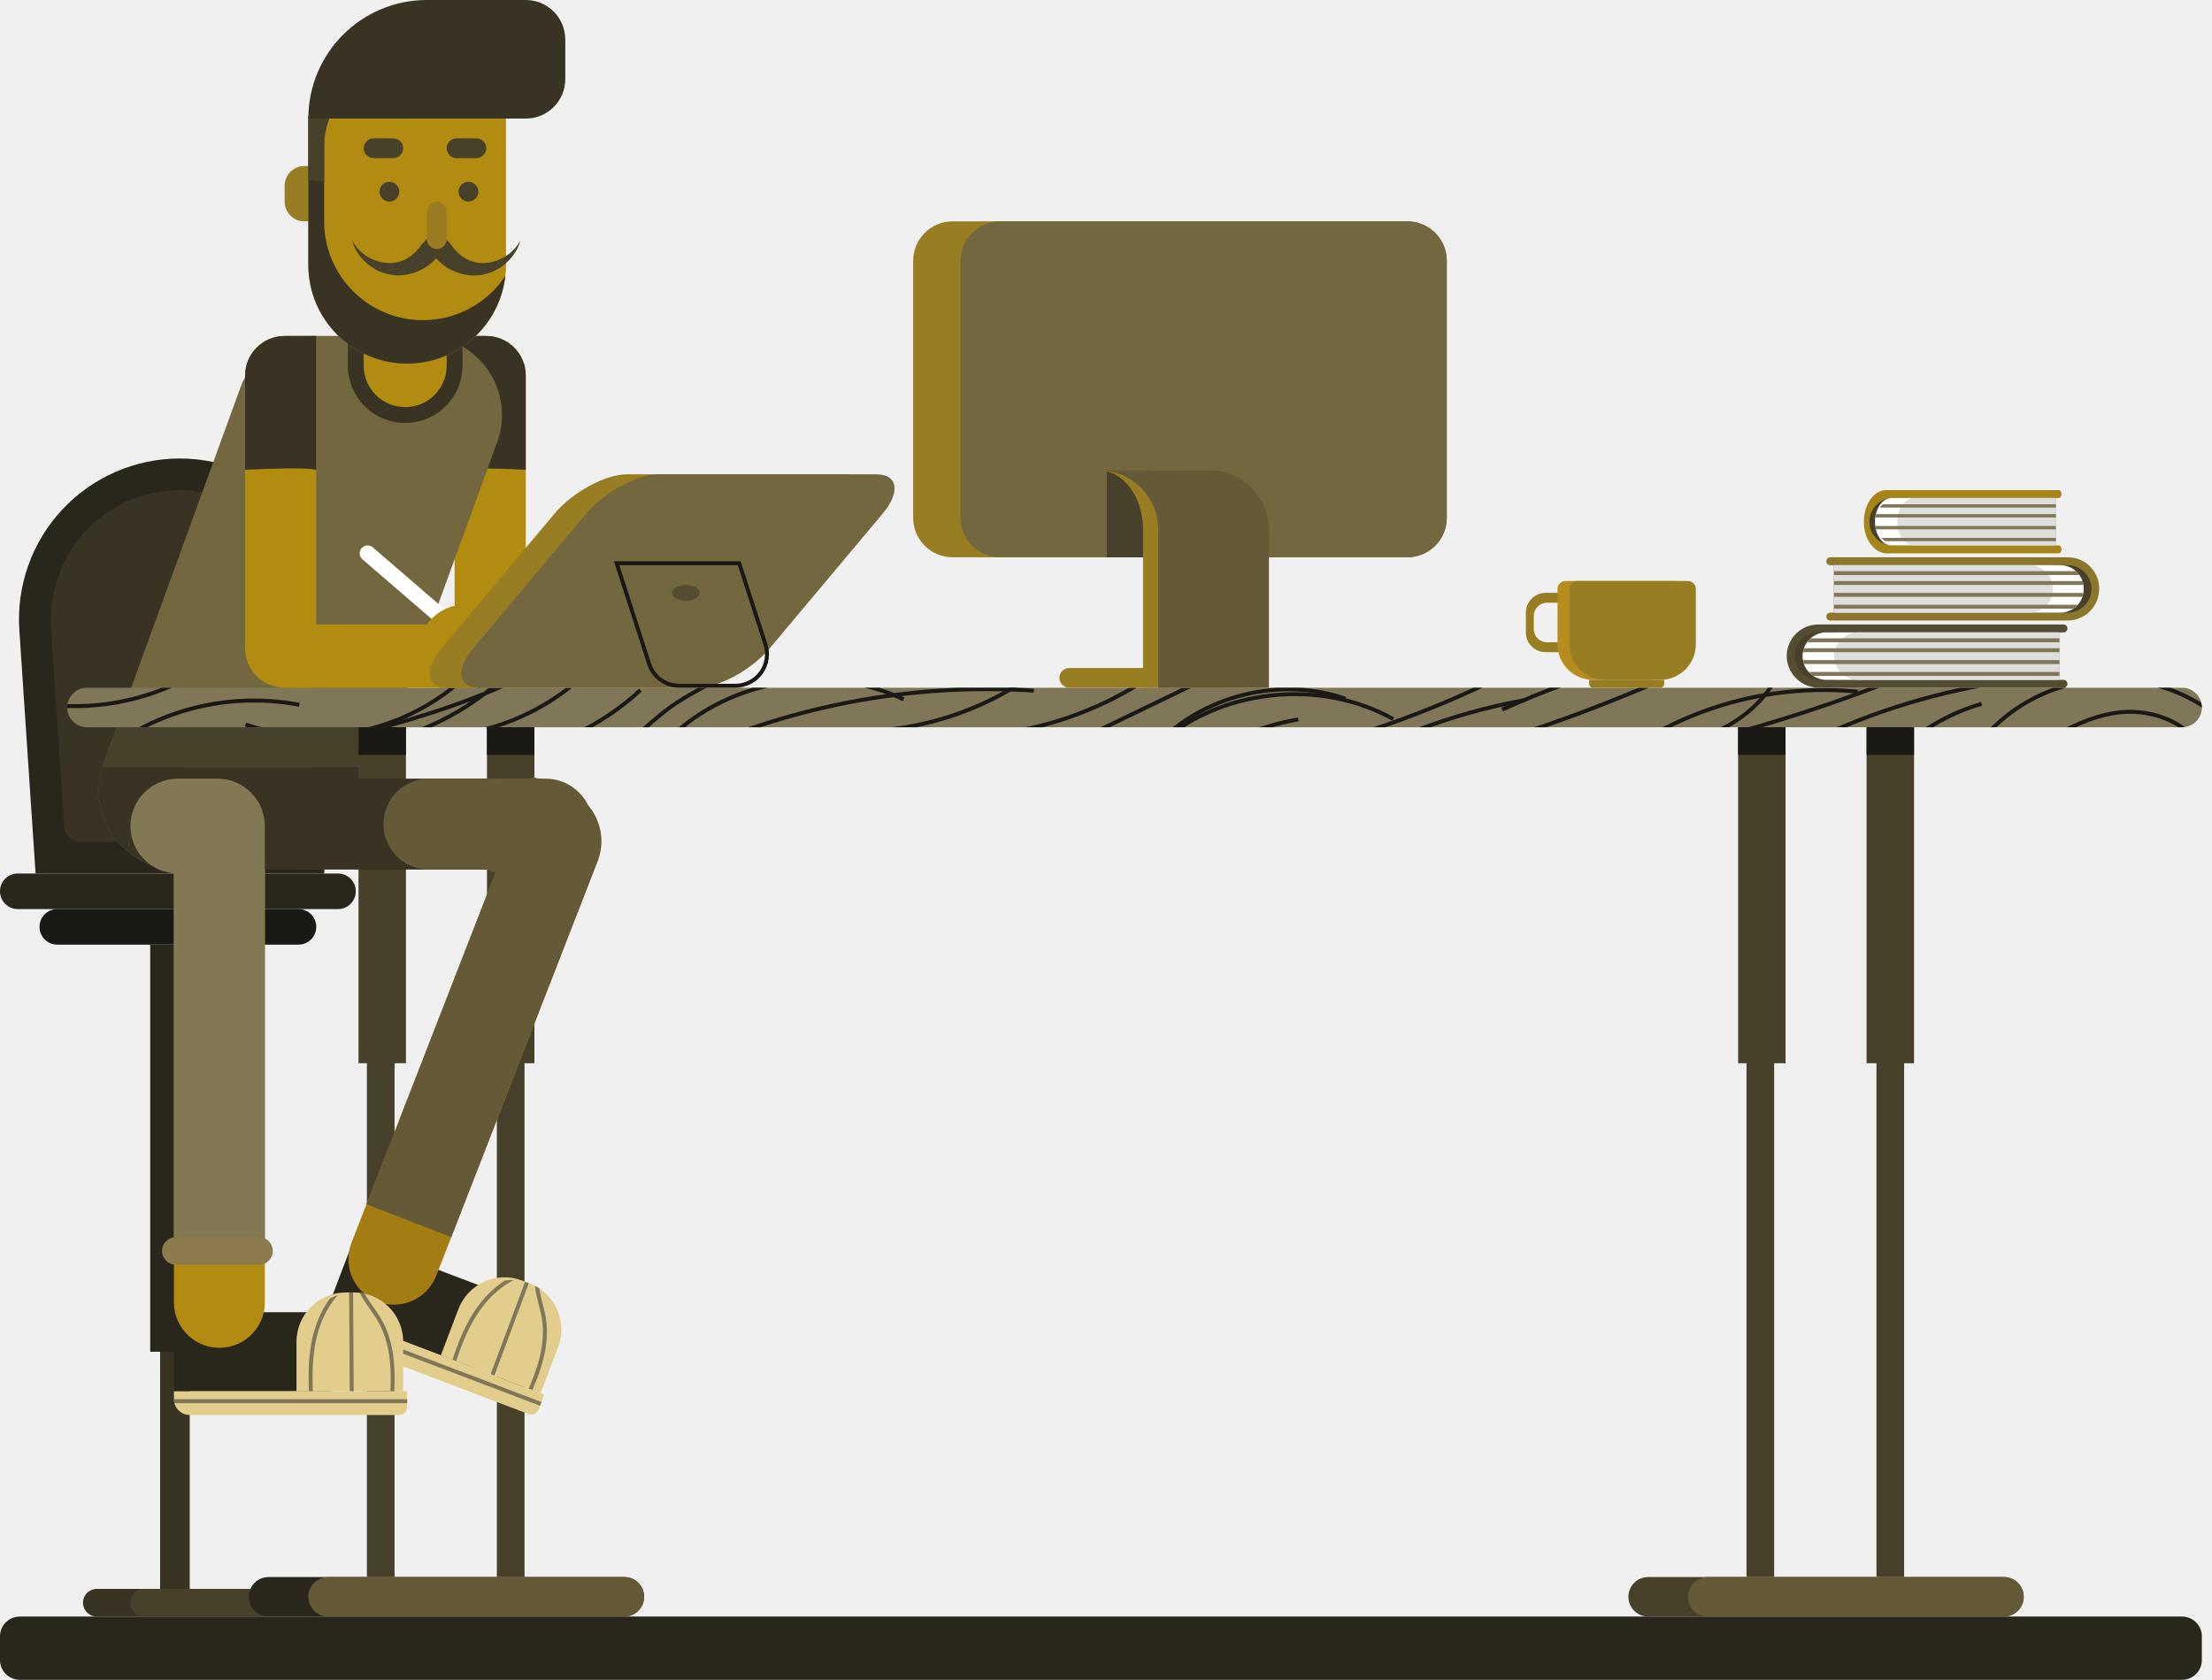
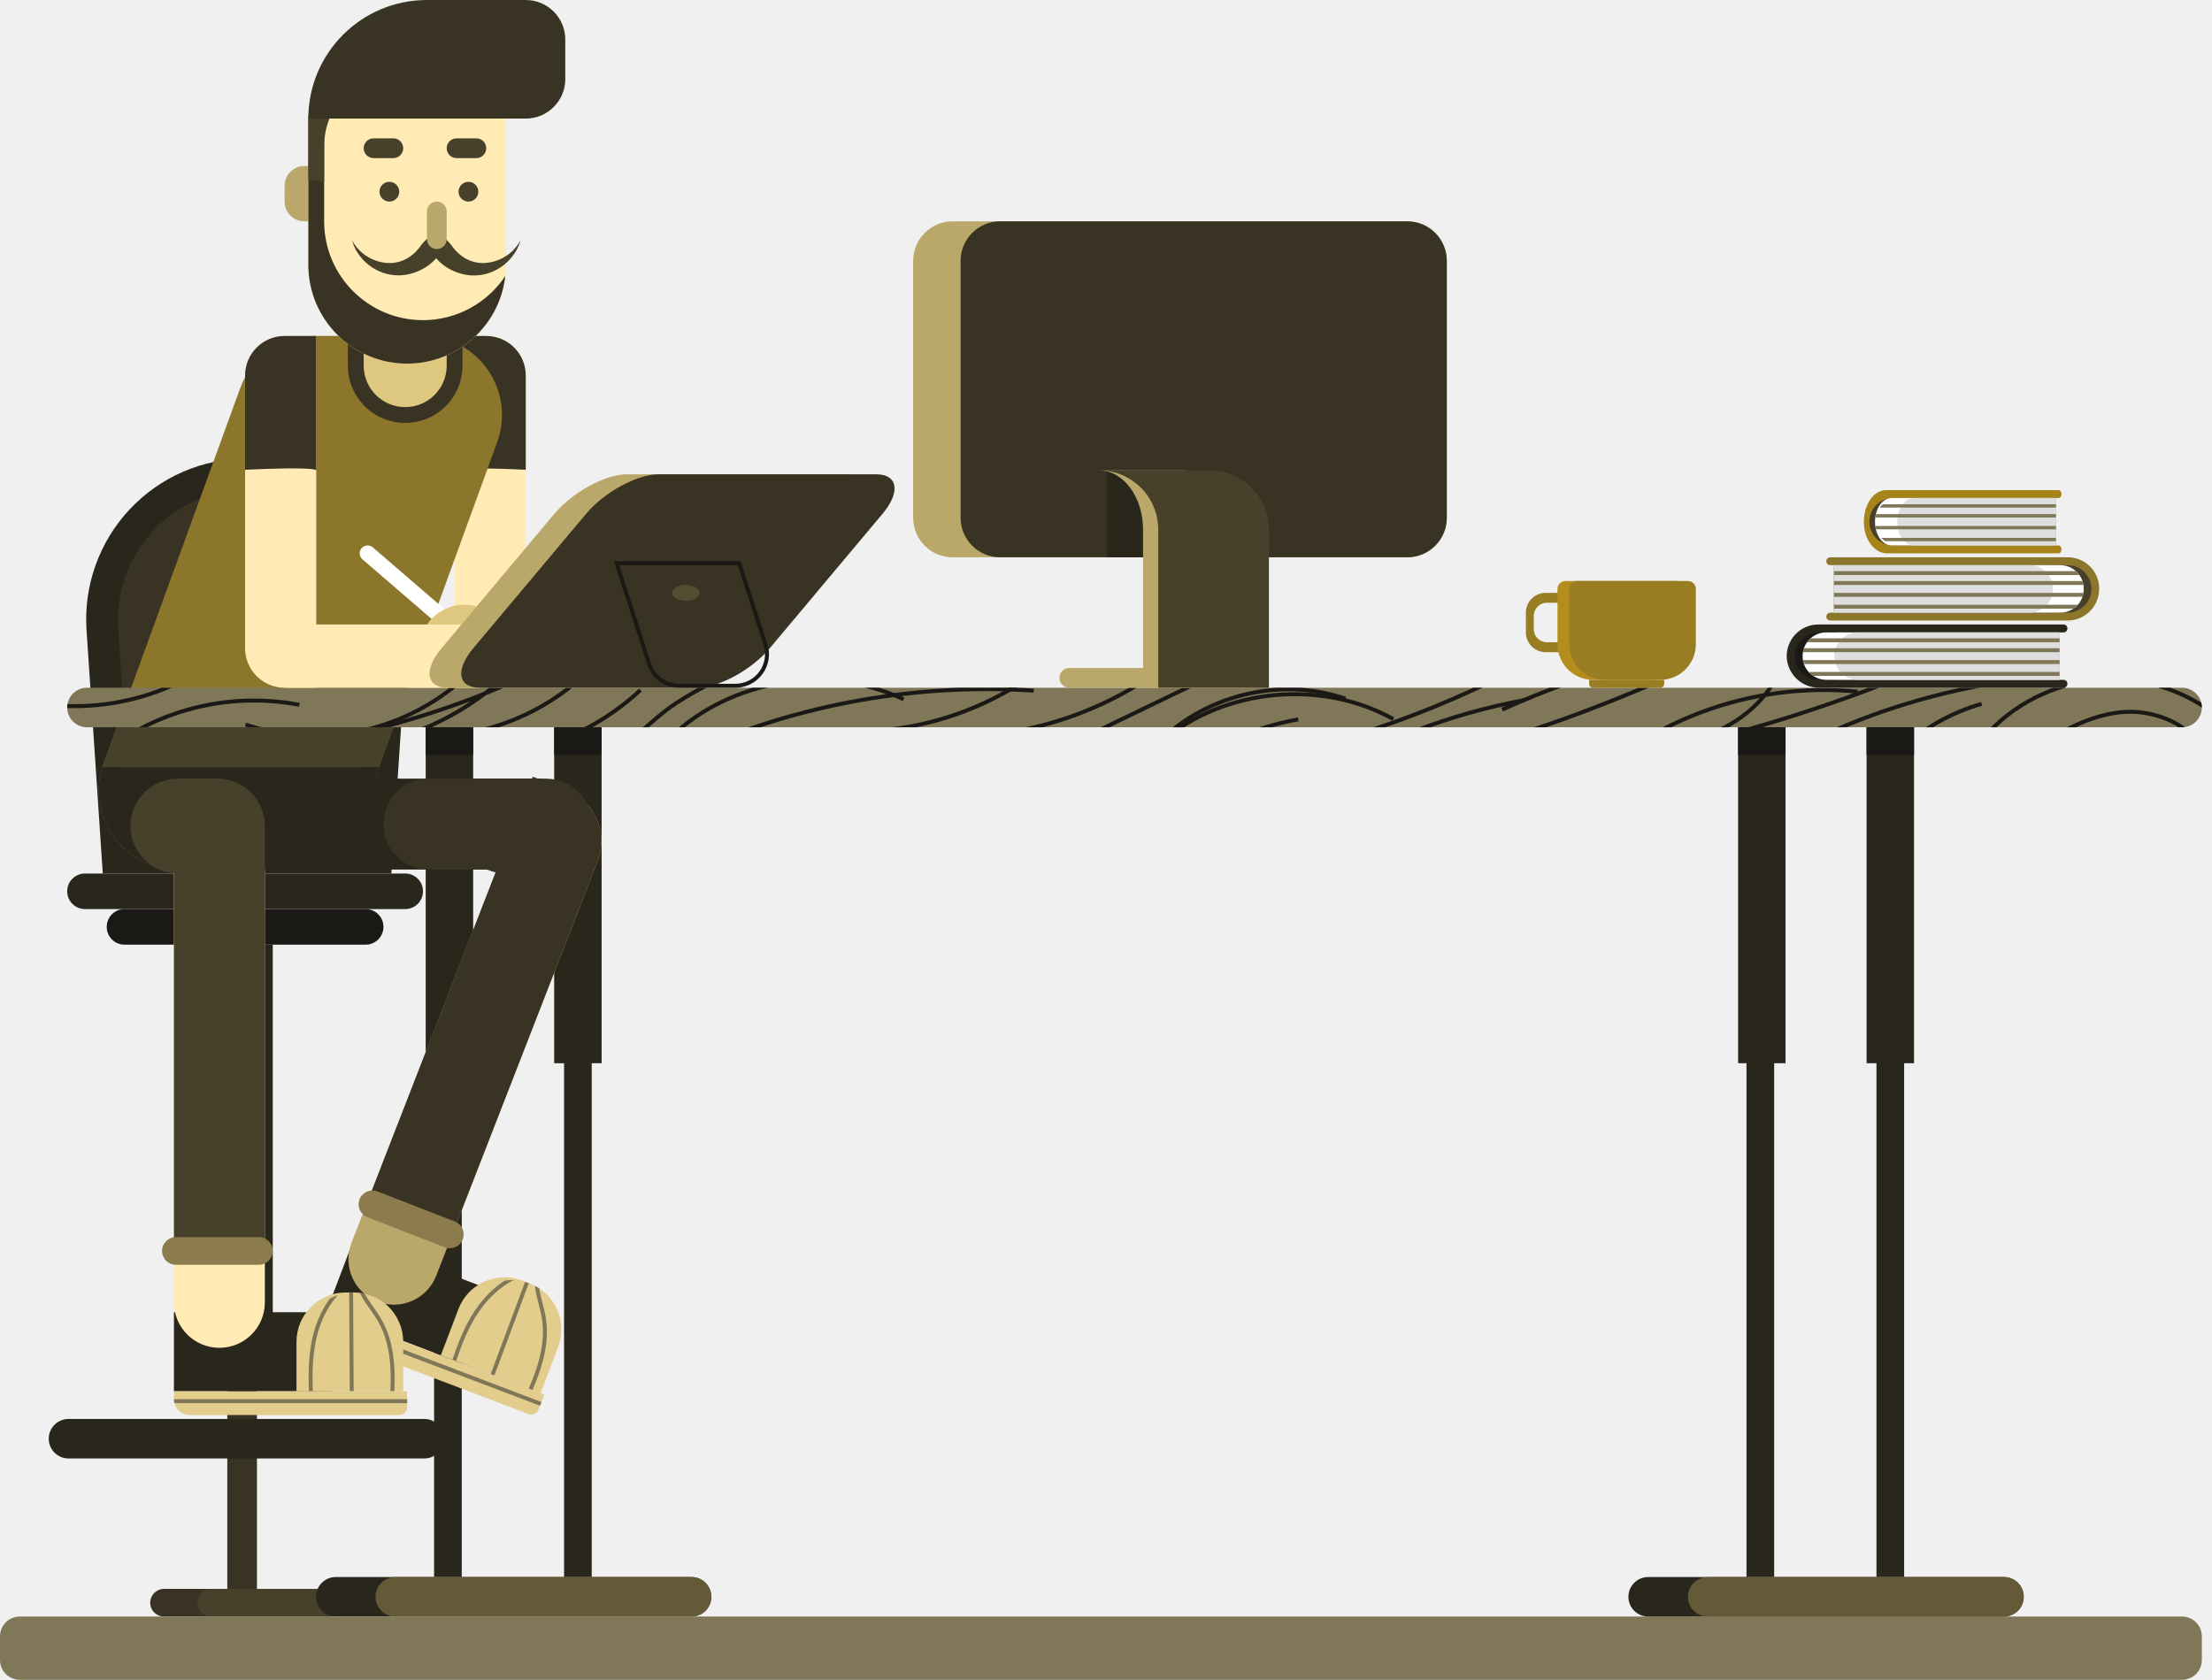
<svg xmlns="http://www.w3.org/2000/svg" viewBox="0 0 559.57 425">
  <defs>
-     <style>.a,.i,.k,.s,.v,.y{fill:none;}.b{fill:#29261c;}.c{fill:#383323;}.d{fill:#1a1915;}.e{fill:#47402a;}.f{fill:#b28c10;}.g{fill:#73673f;}.h{fill:#997d23;}.i{stroke:#fff;stroke-linecap:round;stroke-width:4px;}.i,.k,.s,.v,.y{stroke-miterlimit:10;}.j{fill:#807658;}.k{stroke:#1a1915;}.l{clip-path:url(#a);}.m{fill:#645a38;}.n{fill:#554d31;}.o{fill:#b58d1d;}.p{fill:#fff;}.q{fill:#dedede;}.r{clip-path:url(#b);}.s,.v,.y{stroke:#807658;}.t{fill:#8c762c;}.u{clip-path:url(#c);}.v{stroke-width:0.99px;}.w{fill:#a6841a;}.x{clip-path:url(#d);}.y{stroke-width:0.84px;}.z{fill:#e2cd8d;}.aa{clip-path:url(#e);}.ab{clip-path:url(#f);}.ac{fill:#a37d11;}.ad{clip-path:url(#g);}.ae{clip-path:url(#h);}.af{fill:#827854;}.ag{fill:#8c7c4d;}</style>
+     <style>.a,.k,.m,.u,.w,.z{fill:none;}.b{fill:#29261c;}.c{fill:#383323;}.d{fill:#1a1915;}.e{fill:#47402a;}.f{fill:#645a38;}.g{fill:#ffebb3;}.h{fill:#8c762c;}.i{fill:#dec77e;}.j{fill:#baa76a;}.k{stroke:#fff;stroke-linecap:round;stroke-width:4px;}.k,.m,.u,.w,.z{stroke-miterlimit:10;}.l{fill:#807658;}.m{stroke:#1a1915;}.n{clip-path:url(#a);}.o{fill:#554d31;}.p{fill:#997d23;}.q{fill:#b58d1d;}.r{fill:#fff;}.s{fill:#dedede;}.t{clip-path:url(#b);}.u,.w,.z{stroke:#807658;}.v{clip-path:url(#c);}.w{stroke-width:0.99px;}.x{fill:#a6841a;}.y{clip-path:url(#d);}.z{stroke-width:0.84px;}.aa{fill:#e2cd8d;}.ab{clip-path:url(#e);}.ac{clip-path:url(#f);}.ad{clip-path:url(#g);}.ae{clip-path:url(#h);}.af{fill:#8c7c4d;}</style>
    <clipPath id="a">
      <rect class="a" x="17" y="174" width="540" height="10" rx="5" />
    </clipPath>
    <clipPath id="b">
      <path class="a" d="M462,160h59a0,0,0,0,1,0,0v12a0,0,0,0,1,0,0H462a6,6,0,0,1-6-6v0a6,6,0,0,1,6-6Z" />
    </clipPath>
    <clipPath id="c">
      <path class="a" d="M469.93,143h57.18a0,0,0,0,1,0,0v12a0,0,0,0,1,0,0H469.93a6,6,0,0,1-6-6v0A6,6,0,0,1,469.93,143Z" transform="translate(991.06 298) rotate(-180)" />
    </clipPath>
    <clipPath id="d">
-       <path class="a" d="M480.31,126h39.78a0,0,0,0,1,0,0v12a0,0,0,0,1,0,0H480.31a6,6,0,0,1-6-6v0A6,6,0,0,1,480.31,126Z" />
+       <path class="a" d="M480.31,126h39.78a0,0,0,0,1,0,0v12a0,0,0,0,1,0,0H480.31a6,6,0,0,1-6-6v0a6,6,0,0,1,6-6Z" />
    </clipPath>
    <clipPath id="e">
      <path class="a" d="M129.51,323.88h0A12.49,12.49,0,0,1,142,336.37v12.51a0,0,0,0,1,0,0H117a0,0,0,0,1,0,0V336.37a12.49,12.49,0,0,1,12.49-12.49Z" transform="translate(127.93 -24.07) rotate(20.81)" />
    </clipPath>
    <clipPath id="f">
      <path class="a" d="M79.56,342.18h59a0,0,0,0,1,0,0v4a2,2,0,0,1-2,2h-53a4,4,0,0,1-4-4v-2A0,0,0,0,1,79.56,342.18Z" transform="translate(129.73 -16.23) rotate(20.81)" />
    </clipPath>
    <clipPath id="g">
      <path class="a" d="M89.49,327h0A12.49,12.49,0,0,1,102,339.49V352a0,0,0,0,1,0,0H77a0,0,0,0,1,0,0V339.49A12.49,12.49,0,0,1,89.49,327Z" />
    </clipPath>
    <clipPath id="h">
      <path class="a" d="M44,352h59a0,0,0,0,1,0,0v4a2,2,0,0,1-2,2H48a4,4,0,0,1-4-4v-2A0,0,0,0,1,44,352Z" />
    </clipPath>
  </defs>
-   <path class="b" d="M82,221H9L4.89,159.4A40.7,40.7,0,0,1,45.49,116h0a40.7,40.7,0,0,1,40.6,43.4Z" />
-   <path class="c" d="M16.24,209.27l-3.32-49.78a33.48,33.48,0,0,1,8.64-25.07,32.7,32.7,0,0,1,47.87,0,33.47,33.47,0,0,1,8.65,25.07l-3.32,49.78a4,4,0,0,1-4,3.73H20.23A4,4,0,0,1,16.24,209.27Z" />
-   <rect class="b" y="221" width="90" height="9" rx="4.49" />
-   <rect class="d" x="10" y="230" width="70" height="9" rx="4.49" />
-   <rect class="c" x="40.5" y="336" width="7.5" height="66" />
-   <rect class="b" x="38" y="239" width="14" height="103" />
-   <rect class="c" x="21" y="402" width="49" height="7" rx="3.49" />
-   <rect class="e" x="33" y="402" width="37" height="7" rx="3.49" />
-   <path class="f" d="M126,85h7a0,0,0,0,1,0,0v89a0,0,0,0,1,0,0h-8a10,10,0,0,1-10-10V96A11,11,0,0,1,126,85Z" transform="translate(248 259) rotate(-180)" />
+   <path class="b" d="M99,221H26l-4.11-61.6A40.7,40.7,0,0,1,62.49,116h0a40.7,40.7,0,0,1,40.6,43.4Z" />
+   <path class="c" d="M33.24,209.27l-3.32-49.78a33.48,33.48,0,0,1,8.64-25.07,32.7,32.7,0,0,1,47.87,0,33.47,33.47,0,0,1,8.65,25.07l-3.32,49.78a4,4,0,0,1-4,3.73H37.23A4,4,0,0,1,33.24,209.27Z" />
+   <rect class="b" x="17" y="221" width="90" height="9" rx="4.49" />
+   <rect class="d" x="27" y="230" width="70" height="9" rx="4.49" />
+   <rect class="c" x="57.5" y="336" width="7.5" height="66" />
+   <rect class="b" x="55" y="239" width="14" height="103" />
+   <rect class="c" x="38" y="402" width="49" height="7" rx="3.49" />
+   <rect class="e" x="50" y="402" width="37" height="7" rx="3.49" />
+   <rect class="b" x="107.69" y="184" width="12" height="85" />
+   <rect class="b" x="109.81" y="184" width="7" height="215" />
+   <rect class="d" x="107.69" y="184" width="12" height="7" />
+   <rect class="b" x="140.19" y="184" width="12" height="85" />
+   <rect class="b" x="142.69" y="184" width="7" height="215" />
+   <rect class="d" x="140.19" y="184" width="12" height="7" />
+   <rect class="b" x="79.94" y="399" width="100" height="10" rx="5" />
+   <rect class="f" x="95" y="399" width="84.94" height="10" rx="5" />
+   <rect class="b" x="12.33" y="359" width="100" height="10" rx="5" />
+   <path class="g" d="M126,85h7a0,0,0,0,1,0,0v89a0,0,0,0,1,0,0h-8a10,10,0,0,1-10-10V96A11,11,0,0,1,126,85Z" transform="translate(248 259) rotate(-180)" />
  <path class="c" d="M115,119V85h8a10,10,0,0,1,10,10v23.85C128,118.61,115.5,118.15,115,119Z" />
-   <path class="g" d="M72.43,220H45A20,20,0,0,1,26.2,193.16l34.58-95A20,20,0,0,1,79.57,85H107a20,20,0,0,1,18.79,26.84l-34.58,95A20,20,0,0,1,72.43,220Z" />
+   <path class="h" d="M72.43,220H45A20,20,0,0,1,26.2,193.16l34.58-95A20,20,0,0,1,79.57,85H107a20,20,0,0,1,18.79,26.84l-34.58,95A20,20,0,0,1,72.43,220Z" />
  <path class="e" d="M77.92,180.25c-3.28,0-26.38.19-47.07.14L26.2,193.16A20,20,0,0,0,45,220H72.43a20,20,0,0,0,18.79-13.16L101,180.11C89.22,180.19,79.85,180.25,77.92,180.25Z" />
-   <path class="c" d="M61.12,194.17q-17.61,0-35.23-.07A20,20,0,0,0,45,220H72.43a20,20,0,0,0,18.79-13.16l4.64-12.74Q78.49,194.18,61.12,194.17Z" />
+   <path class="b" d="M61.12,194.17q-17.61,0-35.23-.07A20,20,0,0,0,45,220H72.43a20,20,0,0,0,18.79-13.16l4.64-12.74Q78.49,194.18,61.12,194.17Z" />
  <path class="c" d="M89.5,79.5H101A14.49,14.49,0,0,1,115.5,94v0A14.49,14.49,0,0,1,101,108.5H89.5a0,0,0,0,1,0,0v-29A0,0,0,0,1,89.5,79.5Z" transform="translate(196.5 -8.5) rotate(90)" />
-   <path class="f" d="M92,85h21a0,0,0,0,1,0,0v7.51A10.49,10.49,0,0,1,102.51,103h0A10.49,10.49,0,0,1,92,92.51V85A0,0,0,0,1,92,85Z" />
-   <path class="h" d="M77,42h2a3,3,0,0,1,3,3v8a3,3,0,0,1-3,3H77a5,5,0,0,1-5-5V47A5,5,0,0,1,77,42Z" />
-   <path class="f" d="M97,12h12a19,19,0,0,1,19,19V67a25,25,0,0,1-25,25h0A25,25,0,0,1,78,67V31A19,19,0,0,1,97,12Z" />
+   <path class="i" d="M92,85h21a0,0,0,0,1,0,0v7.51A10.49,10.49,0,0,1,102.51,103h0A10.49,10.49,0,0,1,92,92.51V85A0,0,0,0,1,92,85Z" />
+   <path class="j" d="M77,42h2a3,3,0,0,1,3,3v8a3,3,0,0,1-3,3H77a5,5,0,0,1-5-5V47A5,5,0,0,1,77,42Z" />
+   <path class="g" d="M97,12h12a19,19,0,0,1,19,19V67a25,25,0,0,1-25,25h0A25,25,0,0,1,78,67V31A19,19,0,0,1,97,12Z" />
  <path class="c" d="M107,81h0A25,25,0,0,1,82,56V20c0-.23,0-.45,0-.68A18.94,18.94,0,0,0,78,31V67a25,25,0,0,0,25,25h0a25,25,0,0,0,24.83-22.18A25,25,0,0,1,107,81Z" />
  <path class="e" d="M109,12H97A19,19,0,0,0,78,31V45.51L82,46V37a19,19,0,0,1,19-19h12a18.91,18.91,0,0,1,13.53,5.67A19,19,0,0,0,109,12Z" />
  <rect class="e" x="92" y="35" width="10" height="5" rx="2.5" />
  <rect class="e" x="113" y="35" width="10" height="5" rx="2.5" />
  <circle class="e" cx="98.5" cy="48.5" r="2.5" />
  <circle class="e" cx="118.5" cy="48.5" r="2.5" />
  <path class="e" d="M110.62,59.27c.65.14,1.18.85,1.24,2a5.88,5.88,0,0,1-1.33,3.84,12.39,12.39,0,0,1-4.62,3.44,12.6,12.6,0,0,1-4.4,1.1,12,12,0,0,1-4.74-.68,12.62,12.62,0,0,1-6.3-5,11.25,11.25,0,0,1-1.12-2.25l-.28-.89.47.8a11.47,11.47,0,0,0,1.53,1.85,11.15,11.15,0,0,0,6.3,3,9,9,0,0,0,6.51-1.68,11.67,11.67,0,0,0,2.7-2.82,11.5,11.5,0,0,1,2-2A2.69,2.69,0,0,1,110.62,59.27Z" />
  <path class="e" d="M110.07,59.27a2.68,2.68,0,0,1,2.07.71,11.5,11.5,0,0,1,2,2,11.67,11.67,0,0,0,2.7,2.82,9,9,0,0,0,6.51,1.68,11.15,11.15,0,0,0,6.3-3,11,11,0,0,0,1.53-1.85l.47-.8-.28.89A11.68,11.68,0,0,1,130.23,64a12.7,12.7,0,0,1-6.31,5,12,12,0,0,1-4.74.68,12.6,12.6,0,0,1-4.4-1.1,12.39,12.39,0,0,1-4.62-3.44,5.88,5.88,0,0,1-1.33-3.84C108.89,60.12,109.42,59.41,110.07,59.27Z" />
-   <rect class="h" x="108" y="51" width="5" height="12" rx="2.5" />
+   <rect class="j" x="108" y="51" width="5" height="12" rx="2.5" />
  <path class="c" d="M108,0h25a10,10,0,0,1,10,10V20a10,10,0,0,1-10,10H78a0,0,0,0,1,0,0v0A30,30,0,0,1,108,0Z" />
-   <line class="i" x1="93" y1="140" x2="122" y2="165" />
-   <circle class="f" cx="117.5" cy="164.5" r="11.5" />
-   <rect class="j" x="17" y="174" width="540" height="10" rx="5" />
-   <rect class="b" y="409" width="557" height="16" rx="5" />
-   <path class="k" d="M449.44,238.48V237.4" />
-   <g class="l">
-     <path class="k" d="M8.83,177.84a61.14,61.14,0,0,0,52.53-16.4" />
-     <path class="k" d="M29,188.32a61.57,61.57,0,0,1,46.72-10" />
-     <path class="k" d="M135.71,162.2C121.57,181.57,96.4,192.26,72.64,189c26.39-3.91,57.31-13.92,79.5-28.72" />
-     <path class="k" d="M130.94,190.41A63.48,63.48,0,0,0,162,174.6" />
-     <path class="k" d="M148.08,191.38c10.42-.62,14.88-8.18,23-13.51,11.56-7.59,26.05-12.2,39.57-14.61" />
-     <path class="k" d="M170.82,192.08a184.1,184.1,0,0,1,90.7-17.34" />
-     <path class="k" d="M227,185.27a89.48,89.48,0,0,0,65.6-15.15" />
-     <path class="k" d="M292,189c11.88-13,31.75-18,48.37-12.21" />
-     <path class="k" d="M332.26,197.65a155.77,155.77,0,0,1,53.49-20.55" />
-     <path class="k" d="M327.24,190.31a249.76,249.76,0,0,0,49.34-17.59" />
-     <path class="k" d="M267.88,189.64,307,170.75" />
-     <path class="k" d="M298.87,195a68.11,68.11,0,0,1,29.56-13" />
-     <path class="k" d="M380,179.54a218,218,0,0,1,66.23-18.17" />
-     <path class="k" d="M397.08,202.36A88.21,88.21,0,0,1,469.94,175" />
-     <path class="k" d="M432.19,202.89a171.14,171.14,0,0,1,99.33-32.29" />
-     <path class="k" d="M424.67,189.1a396.35,396.35,0,0,0,68.08-22.74" />
-     <path class="k" d="M450.72,168.25c-3.33,9.64-12.62,16.26-22.43,19s-20.22,2.29-30.4,1.66-20.53-1.36-30.46.95c17.12-2.84,40.26-12.33,56.21-19.17" />
-     <path class="k" d="M500.53,188.2A42.94,42.94,0,0,1,559,179.76c-2.26,12.7-17.29,21.41-29.43,17.05" />
-     <path class="k" d="M480.65,189.76a50.53,50.53,0,0,1,20.65-11.68" />
+   <line class="k" x1="93" y1="140" x2="122" y2="165" />
+   <circle class="i" cx="117.5" cy="164.5" r="11.5" />
+   <rect class="l" x="17" y="174" width="540" height="10" rx="5" />
+   <rect class="l" y="409" width="557" height="16" rx="5" />
+   <path class="m" d="M449.44,238.48V237.4" />
+   <g class="n">
+     <path class="m" d="M8.83,177.84a61.14,61.14,0,0,0,52.53-16.4" />
+     <path class="m" d="M29,188.32a61.57,61.57,0,0,1,46.72-10" />
+     <path class="m" d="M135.71,162.2C121.57,181.57,96.4,192.26,72.64,189c26.39-3.91,57.31-13.92,79.5-28.72" />
+     <path class="m" d="M130.94,190.41A63.48,63.48,0,0,0,162,174.6" />
+     <path class="m" d="M148.08,191.38c10.42-.62,14.88-8.18,23-13.51,11.56-7.59,26.05-12.2,39.57-14.61" />
+     <path class="m" d="M170.82,192.08a184.1,184.1,0,0,1,90.7-17.34" />
+     <path class="m" d="M227,185.27a89.48,89.48,0,0,0,65.6-15.15" />
+     <path class="m" d="M292,189c11.88-13,31.75-18,48.37-12.21" />
+     <path class="m" d="M332.26,197.65a155.77,155.77,0,0,1,53.49-20.55" />
+     <path class="m" d="M327.24,190.31a249.76,249.76,0,0,0,49.34-17.59" />
+     <path class="m" d="M267.88,189.64,307,170.75" />
+     <path class="m" d="M298.87,195a68.11,68.11,0,0,1,29.56-13" />
+     <path class="m" d="M380,179.54a218,218,0,0,1,66.23-18.17" />
+     <path class="m" d="M397.08,202.36A88.21,88.21,0,0,1,469.94,175" />
+     <path class="m" d="M432.19,202.89a171.14,171.14,0,0,1,99.33-32.29" />
+     <path class="m" d="M424.67,189.1a396.35,396.35,0,0,0,68.08-22.74" />
+     <path class="m" d="M450.72,168.25c-3.33,9.64-12.62,16.26-22.43,19s-20.22,2.29-30.4,1.66-20.53-1.36-30.46.95c17.12-2.84,40.26-12.33,56.21-19.17" />
+     <path class="m" d="M500.53,188.2A42.94,42.94,0,0,1,559,179.76c-2.26,12.7-17.29,21.41-29.43,17.05" />
+     <path class="m" d="M480.65,189.76a50.53,50.53,0,0,1,20.65-11.68" />
    <path class="e" d="M59.54,187.66l69.14-20.45" />
-     <path class="k" d="M107.05,186.23c20.87.82,41.72-11.08,51.63-29.46" />
-     <path class="k" d="M62.1,183.32a56.07,56.07,0,0,0,68.06-28.89" />
-     <path class="k" d="M169.65,186.52c15.26-14.67,39.82-18.66,58.95-9.58" />
-     <path class="k" d="M216.17,185.07a78.09,78.09,0,0,0,65.13-34.93" />
-     <path class="k" d="M352.46,181.93c-18.21-10.16-42.59-7.84-58.54,5.58" />
-     <path class="k" d="M511.31,191.58c7.63-5.05,15.62-10.23,24.7-11.33s19.53,3.26,22.23,12" />
+     <path class="m" d="M107.05,186.23c20.87.82,41.72-11.08,51.63-29.46" />
+     <path class="m" d="M62.1,183.32a56.07,56.07,0,0,0,68.06-28.89" />
+     <path class="m" d="M169.65,186.52c15.26-14.67,39.82-18.66,58.95-9.58" />
+     <path class="m" d="M216.17,185.07a78.09,78.09,0,0,0,65.13-34.93" />
+     <path class="m" d="M352.46,181.93c-18.21-10.16-42.59-7.84-58.54,5.58" />
+     <path class="m" d="M511.31,191.58c7.63-5.05,15.62-10.23,24.7-11.33s19.53,3.26,22.23,12" />
  </g>
-   <rect class="e" x="90.69" y="184" width="12" height="85" />
-   <rect class="e" x="92.81" y="184" width="7" height="215" />
-   <rect class="d" x="90.69" y="184" width="12" height="7" />
-   <rect class="e" x="123.19" y="184" width="12" height="85" />
-   <rect class="e" x="125.69" y="184" width="7" height="215" />
-   <rect class="d" x="123.19" y="184" width="12" height="7" />
-   <rect class="b" x="62.94" y="399" width="100" height="10" rx="5" />
-   <rect class="m" x="78" y="399" width="84.94" height="10" rx="5" />
-   <rect class="e" x="439.69" y="184" width="12" height="85" />
-   <rect class="e" x="441.81" y="184" width="7" height="215" />
+   <rect class="b" x="439.69" y="184" width="12" height="85" />
+   <rect class="b" x="441.81" y="184" width="7" height="215" />
  <rect class="d" x="439.69" y="184" width="12" height="7" />
-   <rect class="e" x="472.19" y="184" width="12" height="85" />
-   <rect class="e" x="474.69" y="184" width="7" height="215" />
+   <rect class="b" x="472.19" y="184" width="12" height="85" />
+   <rect class="b" x="474.69" y="184" width="7" height="215" />
  <rect class="d" x="472.19" y="184" width="12" height="7" />
-   <rect class="e" x="411.94" y="399" width="100" height="10" rx="5" />
-   <rect class="m" x="427" y="399" width="84.94" height="10" rx="5" />
-   <path class="f" d="M62,158h59a0,0,0,0,1,0,0v16a0,0,0,0,1,0,0H72a10,10,0,0,1-10-10v-6a0,0,0,0,1,0,0Z" />
-   <rect class="h" x="268" y="169" width="53" height="5" rx="2.5" />
-   <rect class="h" x="231" y="56" width="135" height="85" rx="10" />
-   <rect class="g" x="243" y="56" width="123" height="85" rx="10" />
-   <rect class="e" x="280" y="119" width="11" height="22" />
-   <path class="h" d="M310,134v40H289.16V134c0-8.28-5-15-11.16-15h20.84C305,119,310,125.72,310,134Z" />
-   <path class="m" d="M321,134v40H293V134a15,15,0,0,0-15-15h28A15,15,0,0,1,321,134Z" />
-   <path class="h" d="M168.31,174h-55c-5.5,0-6.22-4.5-1.6-10l28.52-34c4.62-5.5,12.9-10,18.4-10h55c5.5,0,6.23,4.5,1.61,10L186.7,164C182.09,169.5,173.81,174,168.31,174Z" />
-   <path class="g" d="M176.34,174h-55c-5.5,0-6.23-4.5-1.61-10l28.53-34c4.61-5.5,12.89-10,18.39-10h55c5.5,0,6.22,4.5,1.6,10l-28.52,34C190.12,169.5,181.84,174,176.34,174Z" />
-   <path class="k" d="M186,173.5H171.83a8,8,0,0,1-7.62-5.54L156,142.5h31L193.63,163A8,8,0,0,1,186,173.5Z" />
-   <ellipse class="n" cx="173.5" cy="150" rx="3.5" ry="2" />
-   <path class="h" d="M391,150a5,5,0,0,0-5,5v5a5,5,0,0,0,5,5h7V150Zm5,12.5h-4.67a3.33,3.33,0,0,1-3.33-3.33v-3.34a3.33,3.33,0,0,1,3.33-3.33H396Z" />
-   <path class="o" d="M396,147h28a2,2,0,0,1,2,2v14a9,9,0,0,1-9,9H403a9,9,0,0,1-9-9V149A2,2,0,0,1,396,147Z" />
-   <path class="h" d="M399,147h28a2,2,0,0,1,2,2v14a9,9,0,0,1-9,9H406a9,9,0,0,1-9-9V149A2,2,0,0,1,399,147Z" />
-   <path class="h" d="M402,172h19a0,0,0,0,1,0,0v1a1,1,0,0,1-1,1H403a1,1,0,0,1-1-1v-1A0,0,0,0,1,402,172Z" />
-   <path class="n" d="M460,160h61a0,0,0,0,1,0,0v12a0,0,0,0,1,0,0H460a6,6,0,0,1-6-6v0a6,6,0,0,1,6-6Z" />
-   <path class="n" d="M465,172a6,6,0,0,1-6-6v0a6,6,0,0,1,6-6h57a1,1,0,0,0,1-1h0a1,1,0,0,0-1-1H460a8,8,0,0,0-8,8.53,8.16,8.16,0,0,0,8.24,7.47H522a1,1,0,0,0,1-1h0a1,1,0,0,0-1-1Z" />
-   <path class="e" d="M460,160h61a0,0,0,0,1,0,0v12a0,0,0,0,1,0,0H460a6,6,0,0,1-6-6v0a6,6,0,0,1,6-6Z" />
-   <path class="p" d="M521,160v12H462a6,6,0,0,1-6-6v0a6,6,0,0,1,6-6Z" />
-   <path class="q" d="M521,160v12H470a6,6,0,0,1-6-6v0a6,6,0,0,1,6-6Z" />
-   <g class="r">
-     <line class="s" x1="450" y1="162" x2="524" y2="162" />
-     <line class="s" x1="449.5" y1="164.5" x2="523.5" y2="164.5" />
-     <line class="s" x1="449.5" y1="167.5" x2="523.5" y2="167.5" />
-     <line class="s" x1="449.5" y1="170.5" x2="523.5" y2="170.5" />
+   <rect class="b" x="411.94" y="399" width="100" height="10" rx="5" />
+   <rect class="f" x="427" y="399" width="84.94" height="10" rx="5" />
+   <path class="g" d="M62,158h59a0,0,0,0,1,0,0v16a0,0,0,0,1,0,0H72a10,10,0,0,1-10-10v-6a0,0,0,0,1,0,0Z" />
+   <rect class="j" x="268" y="169" width="53" height="5" rx="2.5" />
+   <rect class="j" x="231" y="56" width="135" height="85" rx="10" />
+   <rect class="c" x="243" y="56" width="123" height="85" rx="10" />
+   <rect class="b" x="280" y="119" width="11" height="22" />
+   <path class="j" d="M310,134v40H289.16V134c0-8.28-5-15-11.16-15h20.84C305,119,310,125.72,310,134Z" />
+   <path class="e" d="M321,134v40H293V134a15,15,0,0,0-15-15h28A15,15,0,0,1,321,134Z" />
+   <path class="j" d="M168.31,174h-55c-5.5,0-6.22-4.5-1.6-10l28.52-34c4.62-5.5,12.9-10,18.4-10h55c5.5,0,6.23,4.5,1.61,10L186.7,164C182.09,169.5,173.81,174,168.31,174Z" />
+   <path class="c" d="M176.34,174h-55c-5.5,0-6.23-4.5-1.61-10l28.53-34c4.61-5.5,12.89-10,18.39-10h55c5.5,0,6.22,4.5,1.6,10l-28.52,34C190.12,169.5,181.84,174,176.34,174Z" />
+   <path class="m" d="M186,173.5H171.83a8,8,0,0,1-7.62-5.54L156,142.5h31L193.63,163A8,8,0,0,1,186,173.5Z" />
+   <ellipse class="o" cx="173.5" cy="150" rx="3.5" ry="2" />
+   <path class="p" d="M391,150a5,5,0,0,0-5,5v5a5,5,0,0,0,5,5h7V150Zm5,12.5h-4.67a3.33,3.33,0,0,1-3.33-3.33v-3.34a3.33,3.33,0,0,1,3.33-3.33H396Z" />
+   <path class="q" d="M396,147h28a2,2,0,0,1,2,2v14a9,9,0,0,1-9,9H403a9,9,0,0,1-9-9V149A2,2,0,0,1,396,147Z" />
+   <path class="p" d="M399,147h28a2,2,0,0,1,2,2v14a9,9,0,0,1-9,9H406a9,9,0,0,1-9-9V149A2,2,0,0,1,399,147Z" />
+   <path class="p" d="M402,172h19a0,0,0,0,1,0,0v1a1,1,0,0,1-1,1H403a1,1,0,0,1-1-1v-1A0,0,0,0,1,402,172Z" />
+   <path class="o" d="M460,160h61a0,0,0,0,1,0,0v12a0,0,0,0,1,0,0H460a6,6,0,0,1-6-6v0a6,6,0,0,1,6-6Z" />
+   <path class="b" d="M465,172a6,6,0,0,1-6-6v0a6,6,0,0,1,6-6h57a1,1,0,0,0,1-1h0a1,1,0,0,0-1-1H460a8,8,0,0,0-8,8.53,8.16,8.16,0,0,0,8.24,7.47H522a1,1,0,0,0,1-1h0a1,1,0,0,0-1-1Z" />
+   <path class="d" d="M460,160h61a0,0,0,0,1,0,0v12a0,0,0,0,1,0,0H460a6,6,0,0,1-6-6v0a6,6,0,0,1,6-6Z" />
+   <path class="r" d="M521,160v12H462a6,6,0,0,1-6-6v0a6,6,0,0,1,6-6Z" />
+   <path class="s" d="M521,160v12H470a6,6,0,0,1-6-6v0a6,6,0,0,1,6-6Z" />
+   <g class="t">
+     <line class="u" x1="450" y1="162" x2="524" y2="162" />
+     <line class="u" x1="449.5" y1="164.5" x2="523.5" y2="164.5" />
+     <line class="u" x1="449.5" y1="167.5" x2="523.5" y2="167.5" />
+     <line class="u" x1="449.5" y1="170.5" x2="523.5" y2="170.5" />
  </g>
-   <path class="n" d="M469.93,143h59.12a0,0,0,0,1,0,0v12a0,0,0,0,1,0,0H469.93a6,6,0,0,1-6-6v0A6,6,0,0,1,469.93,143Z" transform="translate(993 298) rotate(-180)" />
-   <path class="t" d="M518.38,155a5.91,5.91,0,0,0,5.82-6v0a5.91,5.91,0,0,0-5.82-6H463a1,1,0,0,1-1-1h0a1,1,0,0,1,1-1h60.26a7.91,7.91,0,0,1,7.75,8.53,8,8,0,0,1-8,7.47H463a1,1,0,0,1-1-1h0a1,1,0,0,1,1-1Z" />
+   <path class="o" d="M469.93,143h59.12a0,0,0,0,1,0,0v12a0,0,0,0,1,0,0H469.93a6,6,0,0,1-6-6v0A6,6,0,0,1,469.93,143Z" transform="translate(993 298) rotate(-180)" />
+   <path class="h" d="M518.38,155a5.91,5.91,0,0,0,5.82-6v0a5.91,5.91,0,0,0-5.82-6H463a1,1,0,0,1-1-1h0a1,1,0,0,1,1-1h60.26a7.91,7.91,0,0,1,7.75,8.53,8,8,0,0,1-8,7.47H463a1,1,0,0,1-1-1h0a1,1,0,0,1,1-1Z" />
  <path class="e" d="M469.93,143h59.12a0,0,0,0,1,0,0v12a0,0,0,0,1,0,0H469.93a6,6,0,0,1-6-6v0A6,6,0,0,1,469.93,143Z" transform="translate(993 298) rotate(-180)" />
-   <path class="p" d="M463.94,143v12h57.35a5.9,5.9,0,0,0,5.82-6v0a5.9,5.9,0,0,0-5.82-6Z" />
-   <path class="q" d="M463.94,143v12h49.58a5.91,5.91,0,0,0,5.82-6v0a5.91,5.91,0,0,0-5.82-6Z" />
-   <g class="u">
-     <line class="v" x1="532.94" y1="145" x2="461.03" y2="145" />
-     <line class="v" x1="533.43" y1="147.5" x2="461.51" y2="147.5" />
-     <line class="v" x1="533.43" y1="150.5" x2="461.51" y2="150.5" />
-     <line class="v" x1="533.43" y1="153.5" x2="461.51" y2="153.5" />
+   <path class="r" d="M463.94,143v12h57.35a5.9,5.9,0,0,0,5.82-6v0a5.9,5.9,0,0,0-5.82-6Z" />
+   <path class="s" d="M463.94,143v12h49.58a5.91,5.91,0,0,0,5.82-6v0a5.91,5.91,0,0,0-5.82-6Z" />
+   <g class="v">
+     <line class="w" x1="532.94" y1="145" x2="461.03" y2="145" />
+     <line class="w" x1="533.43" y1="147.5" x2="461.51" y2="147.5" />
+     <line class="w" x1="533.43" y1="150.5" x2="461.51" y2="150.5" />
+     <line class="w" x1="533.43" y1="153.5" x2="461.51" y2="153.5" />
  </g>
-   <path class="n" d="M478.9,126h41.19a0,0,0,0,1,0,0v12a0,0,0,0,1,0,0H478.9a6,6,0,0,1-6-6v0a6,6,0,0,1,6-6Z" />
-   <path class="w" d="M480.65,138c-2.33,0-4.22-2.68-4.22-6v0c0-3.31,1.89-6,4.22-6H520.8c.38,0,.7-.45.7-1h0c0-.55-.32-1-.7-1H477.13c-3.23,0-5.82,3.87-5.62,8.53.19,4.25,2.81,7.47,5.81,7.47H520.8c.38,0,.7-.45.7-1h0c0-.55-.32-1-.7-1Z" />
+   <path class="o" d="M478.9,126h41.19a0,0,0,0,1,0,0v12a0,0,0,0,1,0,0H478.9a6,6,0,0,1-6-6v0a6,6,0,0,1,6-6Z" />
+   <path class="x" d="M480.65,138c-2.33,0-4.22-2.68-4.22-6v0c0-3.31,1.89-6,4.22-6H520.8c.38,0,.7-.45.7-1h0c0-.55-.32-1-.7-1H477.13c-3.23,0-5.82,3.87-5.62,8.53.19,4.25,2.81,7.47,5.81,7.47H520.8c.38,0,.7-.45.7-1h0c0-.55-.32-1-.7-1Z" />
  <path class="e" d="M478.9,126h41.19a0,0,0,0,1,0,0v12a0,0,0,0,1,0,0H478.9a6,6,0,0,1-6-6v0a6,6,0,0,1,6-6Z" />
-   <path class="p" d="M520.09,126v12H478.54c-2.34,0-4.22-2.68-4.22-6v0c0-3.31,1.88-6,4.22-6Z" />
-   <path class="q" d="M520.09,126v12H484.17c-2.33,0-4.22-2.68-4.22-6v0c0-3.31,1.89-6,4.22-6Z" />
-   <g class="x">
-     <line class="y" x1="470.09" y1="128" x2="522.2" y2="128" />
-     <line class="y" x1="469.74" y1="130.5" x2="521.85" y2="130.5" />
-     <line class="y" x1="469.74" y1="133.5" x2="521.85" y2="133.5" />
-     <line class="y" x1="469.74" y1="136.5" x2="521.85" y2="136.5" />
+   <path class="r" d="M520.09,126v12H478.54c-2.34,0-4.22-2.68-4.22-6v0c0-3.31,1.88-6,4.22-6Z" />
+   <path class="s" d="M520.09,126v12H484.17c-2.33,0-4.22-2.68-4.22-6v0c0-3.31,1.89-6,4.22-6Z" />
+   <g class="y">
+     <line class="z" x1="470.09" y1="128" x2="522.2" y2="128" />
+     <line class="z" x1="469.74" y1="130.5" x2="521.85" y2="130.5" />
+     <line class="z" x1="469.74" y1="133.5" x2="521.85" y2="133.5" />
+     <line class="z" x1="469.74" y1="136.5" x2="521.85" y2="136.5" />
  </g>
-   <path class="f" d="M72,85h8a0,0,0,0,1,0,0v89a0,0,0,0,1,0,0H73a11,11,0,0,1-11-11V95A10,10,0,0,1,72,85Z" />
+   <path class="g" d="M72,85h8a0,0,0,0,1,0,0v89a0,0,0,0,1,0,0H73a11,11,0,0,1-11-11V95A10,10,0,0,1,72,85Z" />
  <path class="c" d="M80,119V85H72A10,10,0,0,0,62,95v23.85C67,118.61,79.5,118.15,80,119Z" />
  <rect class="b" x="84.8" y="319.66" width="40" height="20" transform="translate(123.93 -15.73) rotate(20.81)" />
-   <path class="z" d="M127.58,323.52h2A12.49,12.49,0,0,1,142.09,336v12.51a0,0,0,0,1,0,0h-27a0,0,0,0,1,0,0V336A12.49,12.49,0,0,1,127.58,323.52Z" transform="translate(127.75 -23.76) rotate(20.81)" />
-   <g class="aa">
-     <path class="s" d="M132.11,322.42c-5.46,1.85-9.77,6.24-12.67,11.22s-4.56,10.57-6.2,16.1" />
-     <path class="s" d="M133.48,324l-10.9,29.23" />
-     <path class="s" d="M135.85,322.92c-.4,3.55,1.13,7,1.72,10.53,1.36,8.18-2.37,16.25-6,23.7" />
+   <path class="aa" d="M127.58,323.52h2A12.49,12.49,0,0,1,142.09,336v12.51a0,0,0,0,1,0,0h-27a0,0,0,0,1,0,0V336A12.49,12.49,0,0,1,127.58,323.52Z" transform="translate(127.75 -23.76) rotate(20.81)" />
+   <g class="ab">
+     <path class="u" d="M132.11,322.42c-5.46,1.85-9.77,6.24-12.67,11.22s-4.56,10.57-6.2,16.1" />
+     <path class="u" d="M133.48,324l-10.9,29.23" />
+     <path class="u" d="M135.85,322.92c-.4,3.55,1.13,7,1.72,10.53,1.36,8.18-2.37,16.25-6,23.7" />
  </g>
-   <path class="z" d="M79.56,342.18h59a0,0,0,0,1,0,0v4a2,2,0,0,1-2,2h-53a4,4,0,0,1-4-4v-2A0,0,0,0,1,79.56,342.18Z" transform="translate(129.73 -16.23) rotate(20.81)" />
-   <g class="ab">
-     <line class="s" x1="78.39" y1="333" x2="142.89" y2="357.51" />
+   <path class="aa" d="M79.56,342.18h59a0,0,0,0,1,0,0v4a2,2,0,0,1-2,2h-53a4,4,0,0,1-4-4v-2A0,0,0,0,1,79.56,342.18Z" transform="translate(129.73 -16.23) rotate(20.81)" />
+   <g class="ac">
+     <line class="u" x1="78.39" y1="333" x2="142.89" y2="357.51" />
  </g>
-   <path class="ac" d="M109,196h9a14,14,0,0,1,14,14V322.51A11.49,11.49,0,0,1,120.51,334h0A11.49,11.49,0,0,1,109,322.51V196a0,0,0,0,1,0,0Z" transform="translate(104.34 -25.66) rotate(21.27)" />
-   <path class="m" d="M114.15,313l37-95.08a14,14,0,0,0-8-18.13l-8.38-3.26L92.71,304.69Q103.44,308.83,114.15,313Z" />
+   <path class="j" d="M109,196h9a14,14,0,0,1,14,14V322.51A11.49,11.49,0,0,1,120.51,334h0A11.49,11.49,0,0,1,109,322.51V196a0,0,0,0,1,0,0Z" transform="translate(104.34 -25.66) rotate(21.27)" />
+   <path class="c" d="M114.15,313l37-95.08a14,14,0,0,0-8-18.13l-8.38-3.26L92.71,304.69Q103.44,308.83,114.15,313Z" />
  <rect class="b" x="44" y="332" width="40" height="20" />
-   <path class="z" d="M87.49,327h2A12.49,12.49,0,0,1,102,339.49V352a0,0,0,0,1,0,0H75a0,0,0,0,1,0,0V339.49A12.49,12.49,0,0,1,87.49,327Z" />
+   <path class="aa" d="M87.49,327h2A12.49,12.49,0,0,1,102,339.49V352a0,0,0,0,1,0,0H75a0,0,0,0,1,0,0V339.49A12.49,12.49,0,0,1,87.49,327Z" />
  <g class="ad">
-     <path class="s" d="M87,325.53c-4.45,3.67-6.91,9.31-7.85,15S78.59,352,79,357.77" />
-     <path class="s" d="M88.82,326.56l.19,31.2" />
-     <path class="s" d="M90.64,324.67c.88,3.47,3.54,6.15,5.34,9.24,4.18,7.15,3.56,16,2.81,24.28" />
+     <path class="u" d="M87,325.53c-4.45,3.67-6.91,9.31-7.85,15S78.59,352,79,357.77" />
+     <path class="u" d="M88.82,326.56l.19,31.2" />
+     <path class="u" d="M90.64,324.67c.88,3.47,3.54,6.15,5.34,9.24,4.18,7.15,3.56,16,2.81,24.28" />
  </g>
-   <path class="z" d="M44,352h59a0,0,0,0,1,0,0v4a2,2,0,0,1-2,2H48a4,4,0,0,1-4-4v-2A0,0,0,0,1,44,352Z" />
+   <path class="aa" d="M44,352h59a0,0,0,0,1,0,0v4a2,2,0,0,1-2,2H48a4,4,0,0,1-4-4v-2A0,0,0,0,1,44,352Z" />
  <g class="ae">
-     <line class="s" x1="40.5" y1="354.5" x2="109.5" y2="354.5" />
+     <line class="u" x1="40.5" y1="354.5" x2="109.5" y2="354.5" />
  </g>
-   <path class="f" d="M44,203h9a14,14,0,0,1,14,14V329.51A11.49,11.49,0,0,1,55.51,341h0A11.49,11.49,0,0,1,44,329.51V203A0,0,0,0,1,44,203Z" />
-   <path class="af" d="M67,319V217a14,14,0,0,0-14-14H44V319.06Z" />
-   <rect class="c" x="57" y="197" width="80" height="23" />
-   <path class="af" d="M45,197H55a12,12,0,0,1,12,12v12a0,0,0,0,1,0,0H45a12,12,0,0,1-12-12v0A12,12,0,0,1,45,197Z" />
-   <path class="m" d="M128,197h10a12,12,0,0,1,12,12v12a0,0,0,0,1,0,0H128a12,12,0,0,1-12-12v0a12,12,0,0,1,12-12Z" />
-   <rect class="ag" x="41" y="313" width="28" height="7" rx="3.49" />
-   <path class="m" d="M108.49,197H137a0,0,0,0,1,0,0v23a0,0,0,0,1,0,0H108.49A11.49,11.49,0,0,1,97,208.51v0A11.49,11.49,0,0,1,108.49,197Z" />
+   <path class="g" d="M44,203h9a14,14,0,0,1,14,14V329.51A11.49,11.49,0,0,1,55.51,341h0A11.49,11.49,0,0,1,44,329.51V203A0,0,0,0,1,44,203Z" />
+   <path class="e" d="M67,319V217a14,14,0,0,0-14-14H44V319.06Z" />
+   <rect class="b" x="57" y="197" width="80" height="23" />
+   <path class="e" d="M45,197H55a12,12,0,0,1,12,12v12a0,0,0,0,1,0,0H45a12,12,0,0,1-12-12v0A12,12,0,0,1,45,197Z" />
+   <path class="c" d="M128,197h10a12,12,0,0,1,12,12v12a0,0,0,0,1,0,0H128a12,12,0,0,1-12-12v0a12,12,0,0,1,12-12Z" />
+   <rect class="af" x="41" y="313" width="28" height="7" rx="3.49" />
+   <rect class="af" x="90" y="305" width="28" height="7" rx="3.49" transform="translate(119 -16.71) rotate(21.27)" />
+   <path class="c" d="M108.49,197H137a0,0,0,0,1,0,0v23a0,0,0,0,1,0,0H108.49A11.49,11.49,0,0,1,97,208.51v0A11.49,11.49,0,0,1,108.49,197Z" />
</svg>
